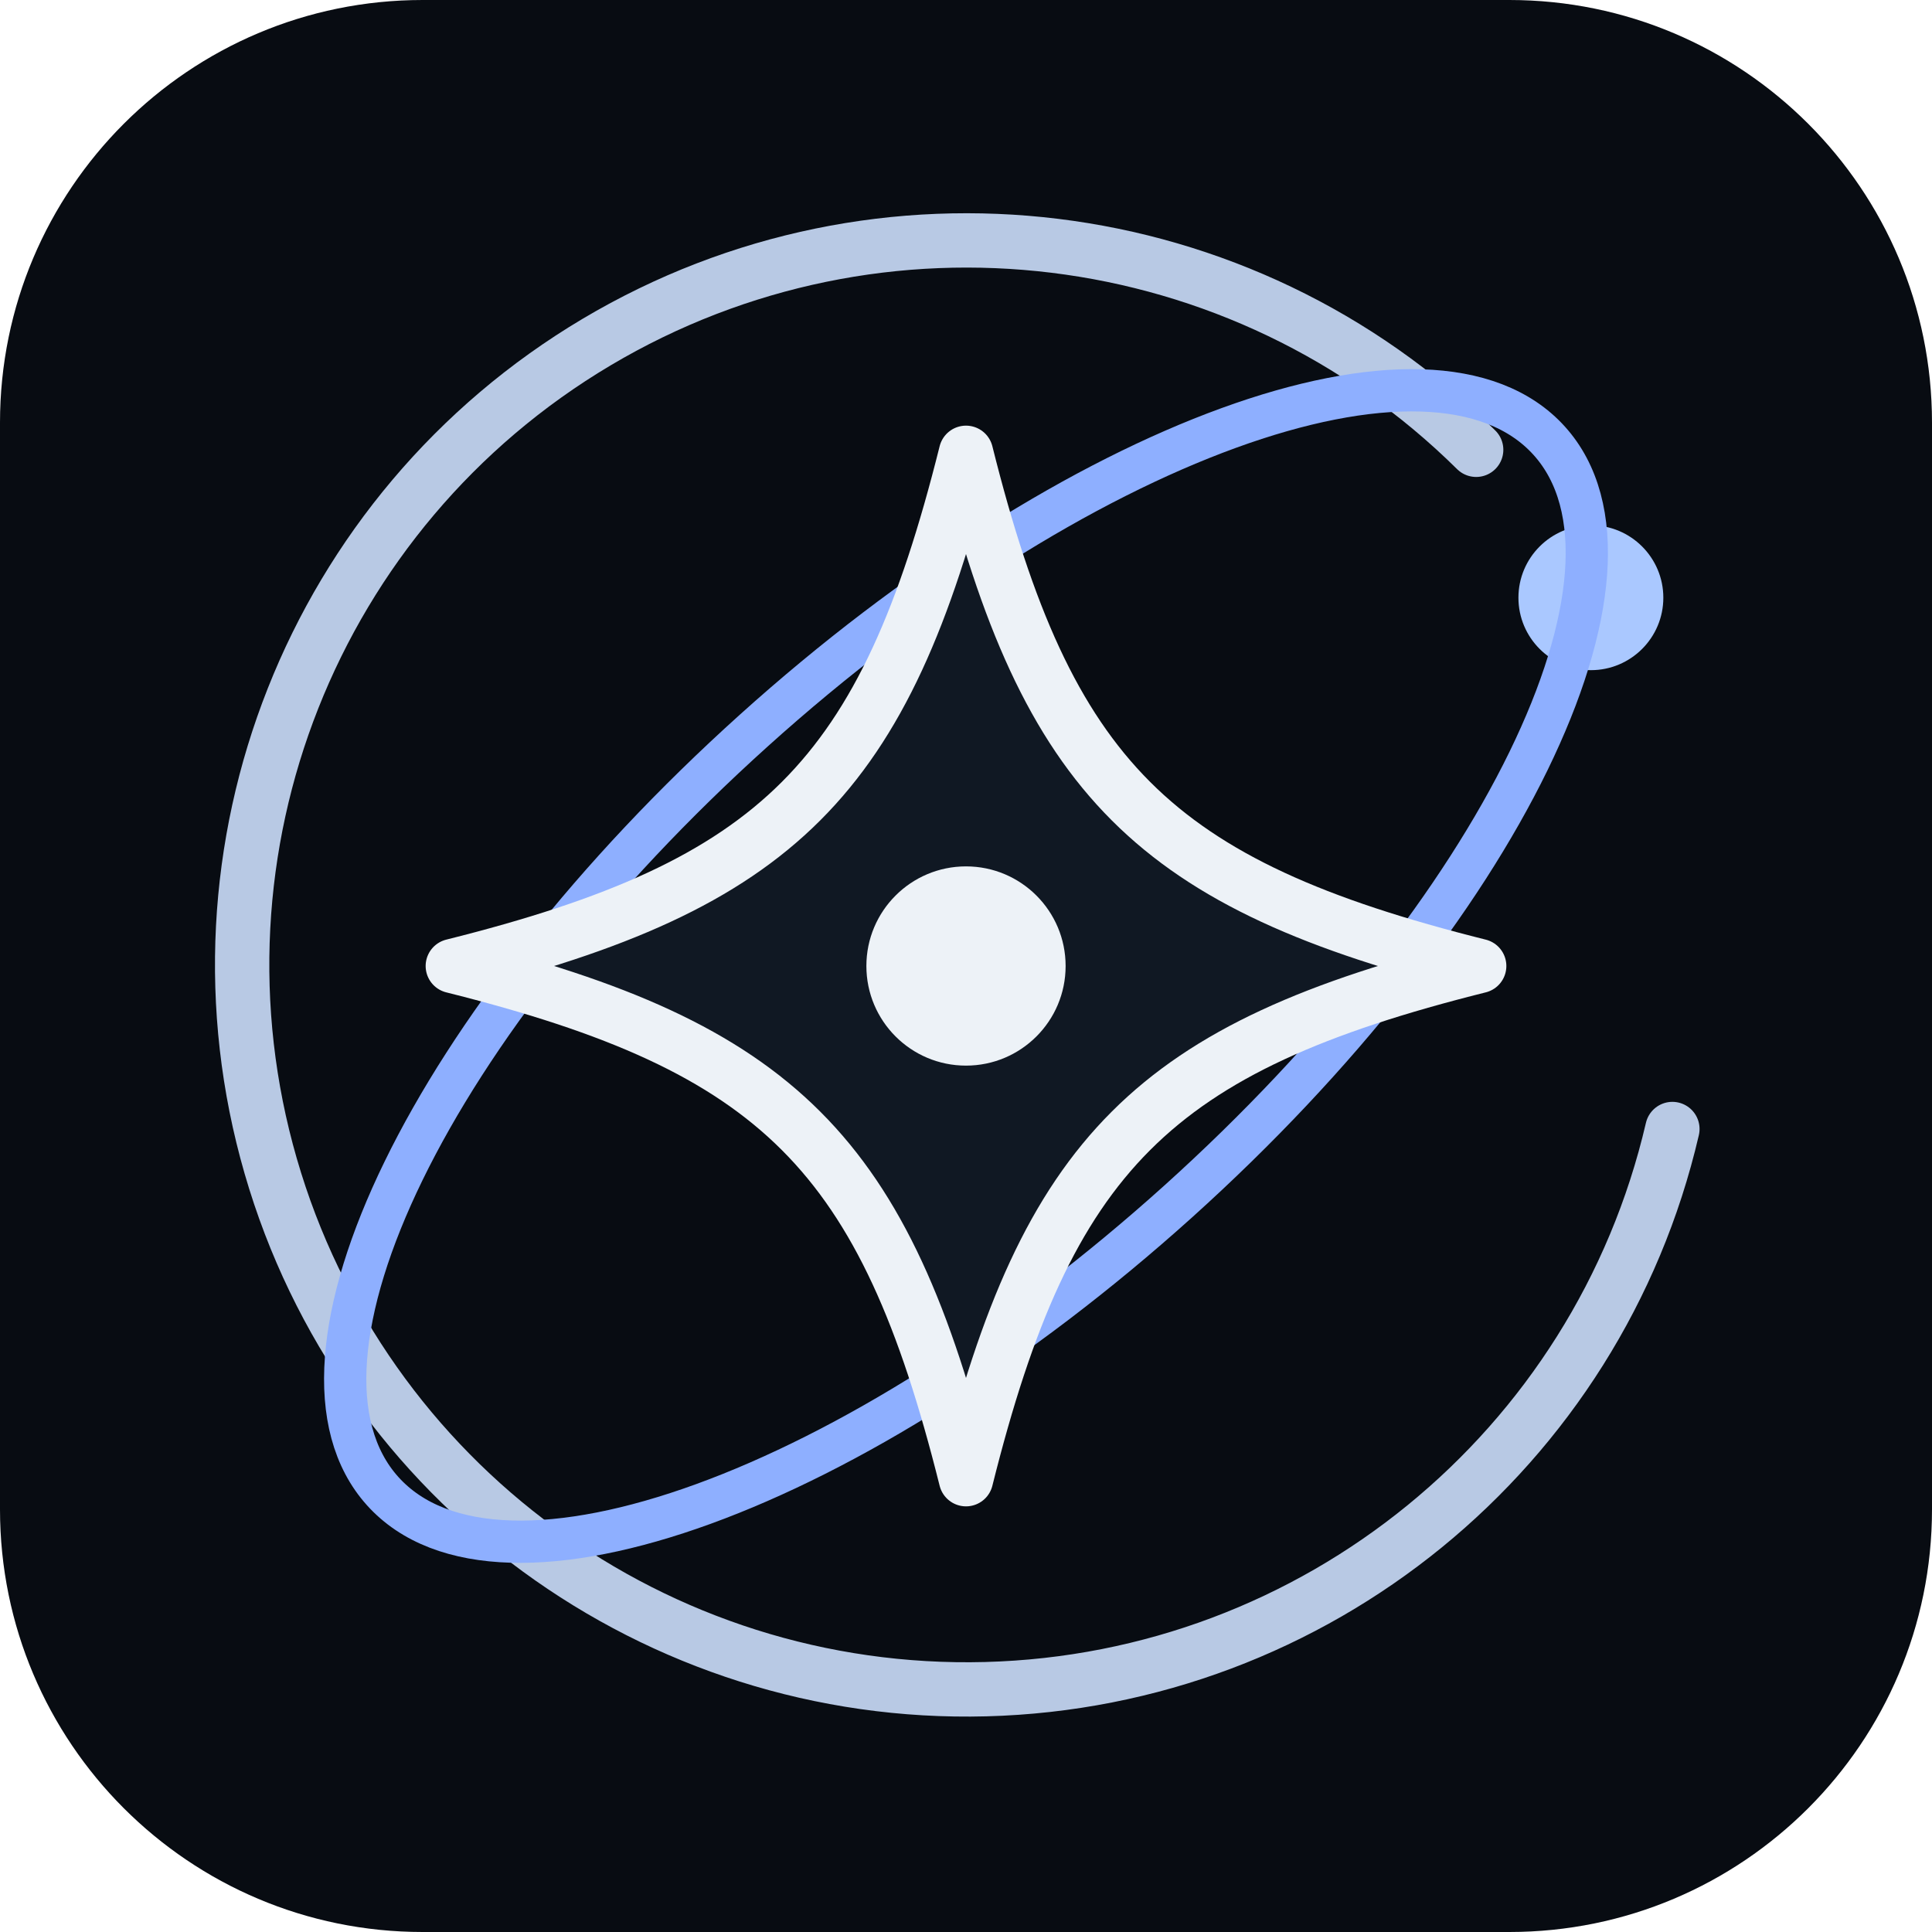
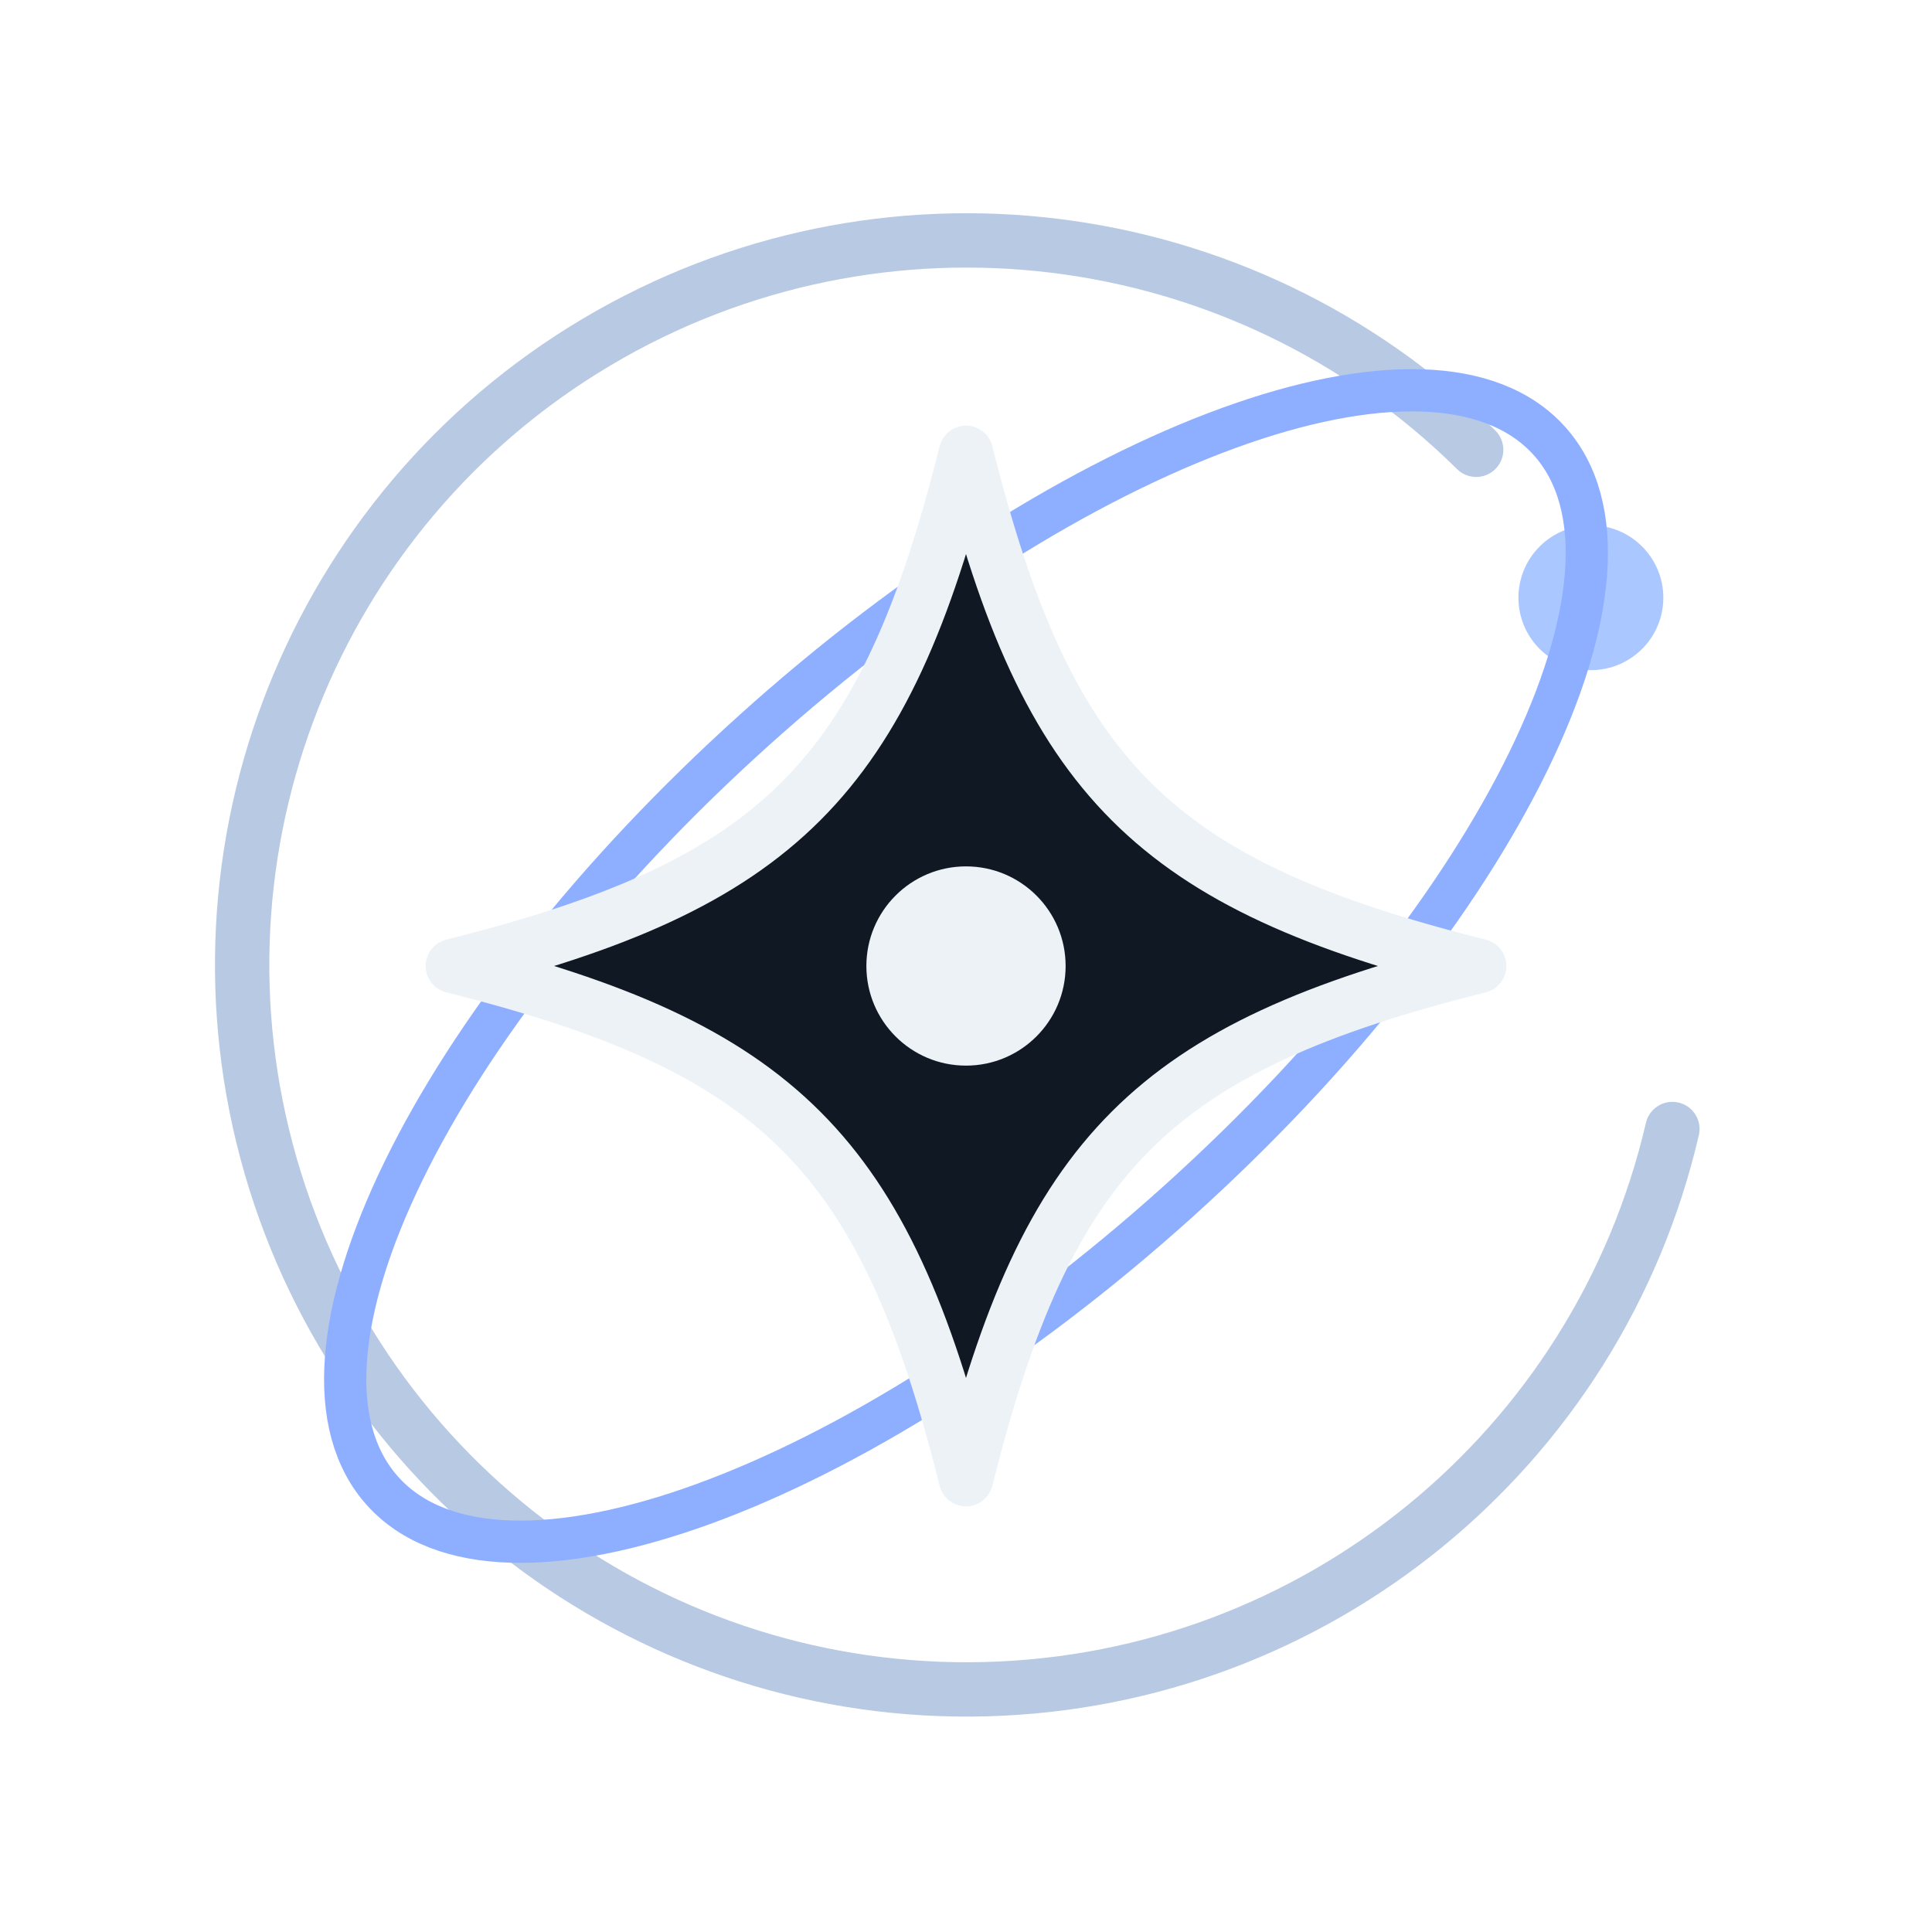
- <svg xmlns="http://www.w3.org/2000/svg" role="img" aria-label="Aetherion" viewBox="0 0 64 64" fill="none">
-   <rect width="64" height="64" rx="14" fill="#080C12" />
+ <svg xmlns="http://www.w3.org/2000/svg" class="aetherion-symbol" viewBox="0 0 64 64" fill="none" role="img" aria-label="Aetherion: orbital star">
  <g class="logo-orbit">
    <path d="M48.9 14.9A24 24 0 1 0 55.4 37.4" stroke="#B8C9E4" stroke-width="1.8" stroke-linecap="round" />
    <circle cx="52.7" cy="19.8" r="2.4" fill="#AAC8FF" />
  </g>
  <g class="logo-meridian">
    <ellipse cx="32" cy="32" rx="26" ry="10.5" transform="rotate(-42 32 32)" stroke="#8EAFFF" stroke-width="1.4" />
  </g>
  <g class="logo-core">
    <path d="M32 15C34.7 25.8 38.2 29.3 49 32C38.2 34.7 34.7 38.2 32 49C29.3 38.2 25.8 34.7 15 32C25.8 29.3 29.3 25.8 32 15Z" fill="#101823" stroke="#EDF2F7" stroke-width="1.8" stroke-linejoin="round" />
    <circle cx="32" cy="32" r="3.3" fill="#EDF2F7" />
  </g>
</svg>
